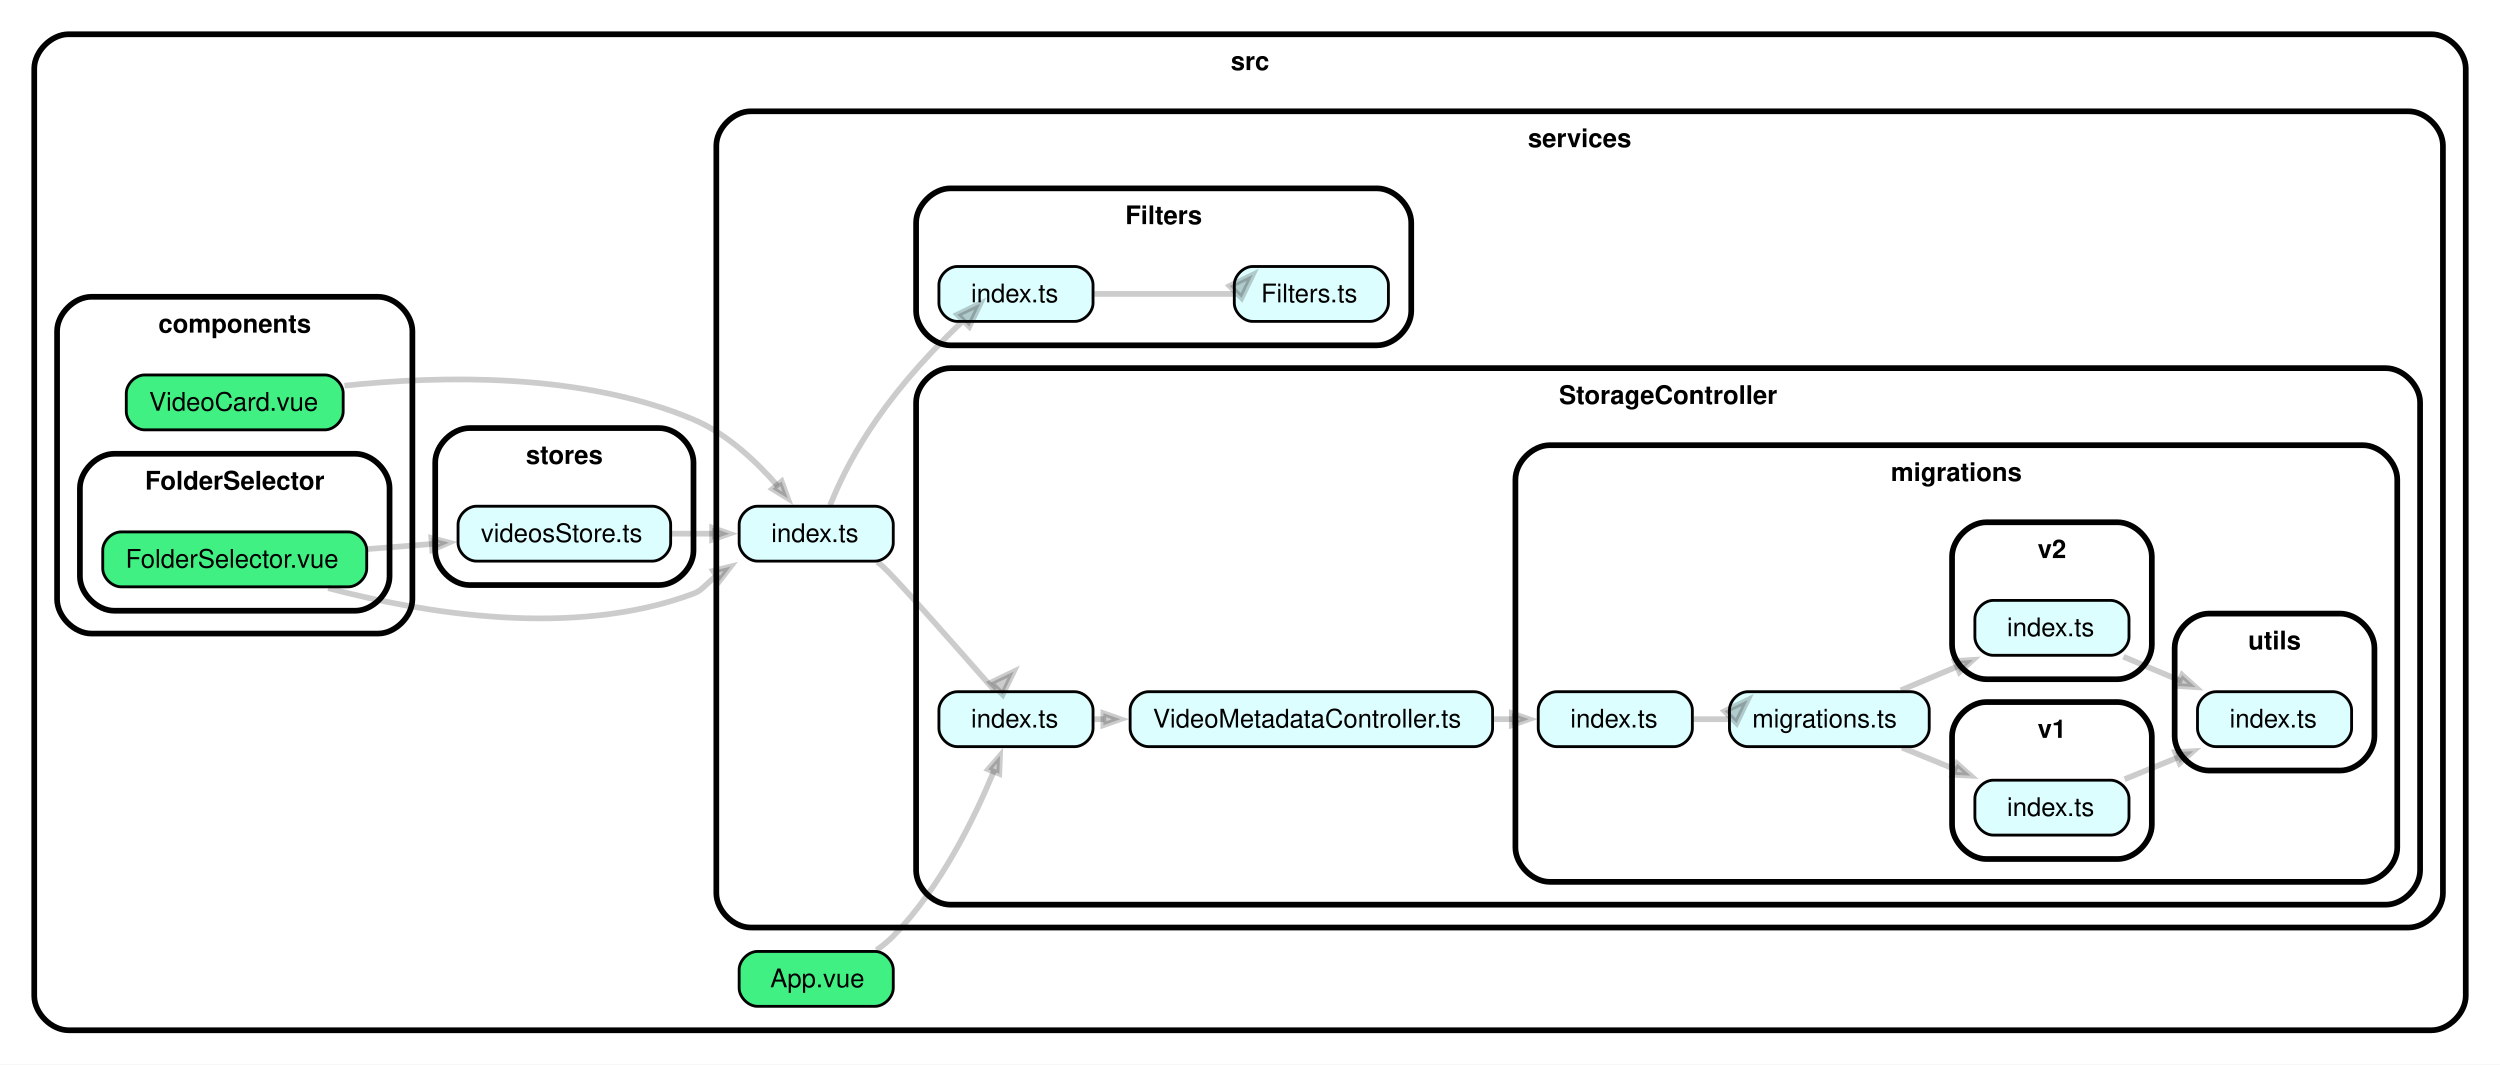
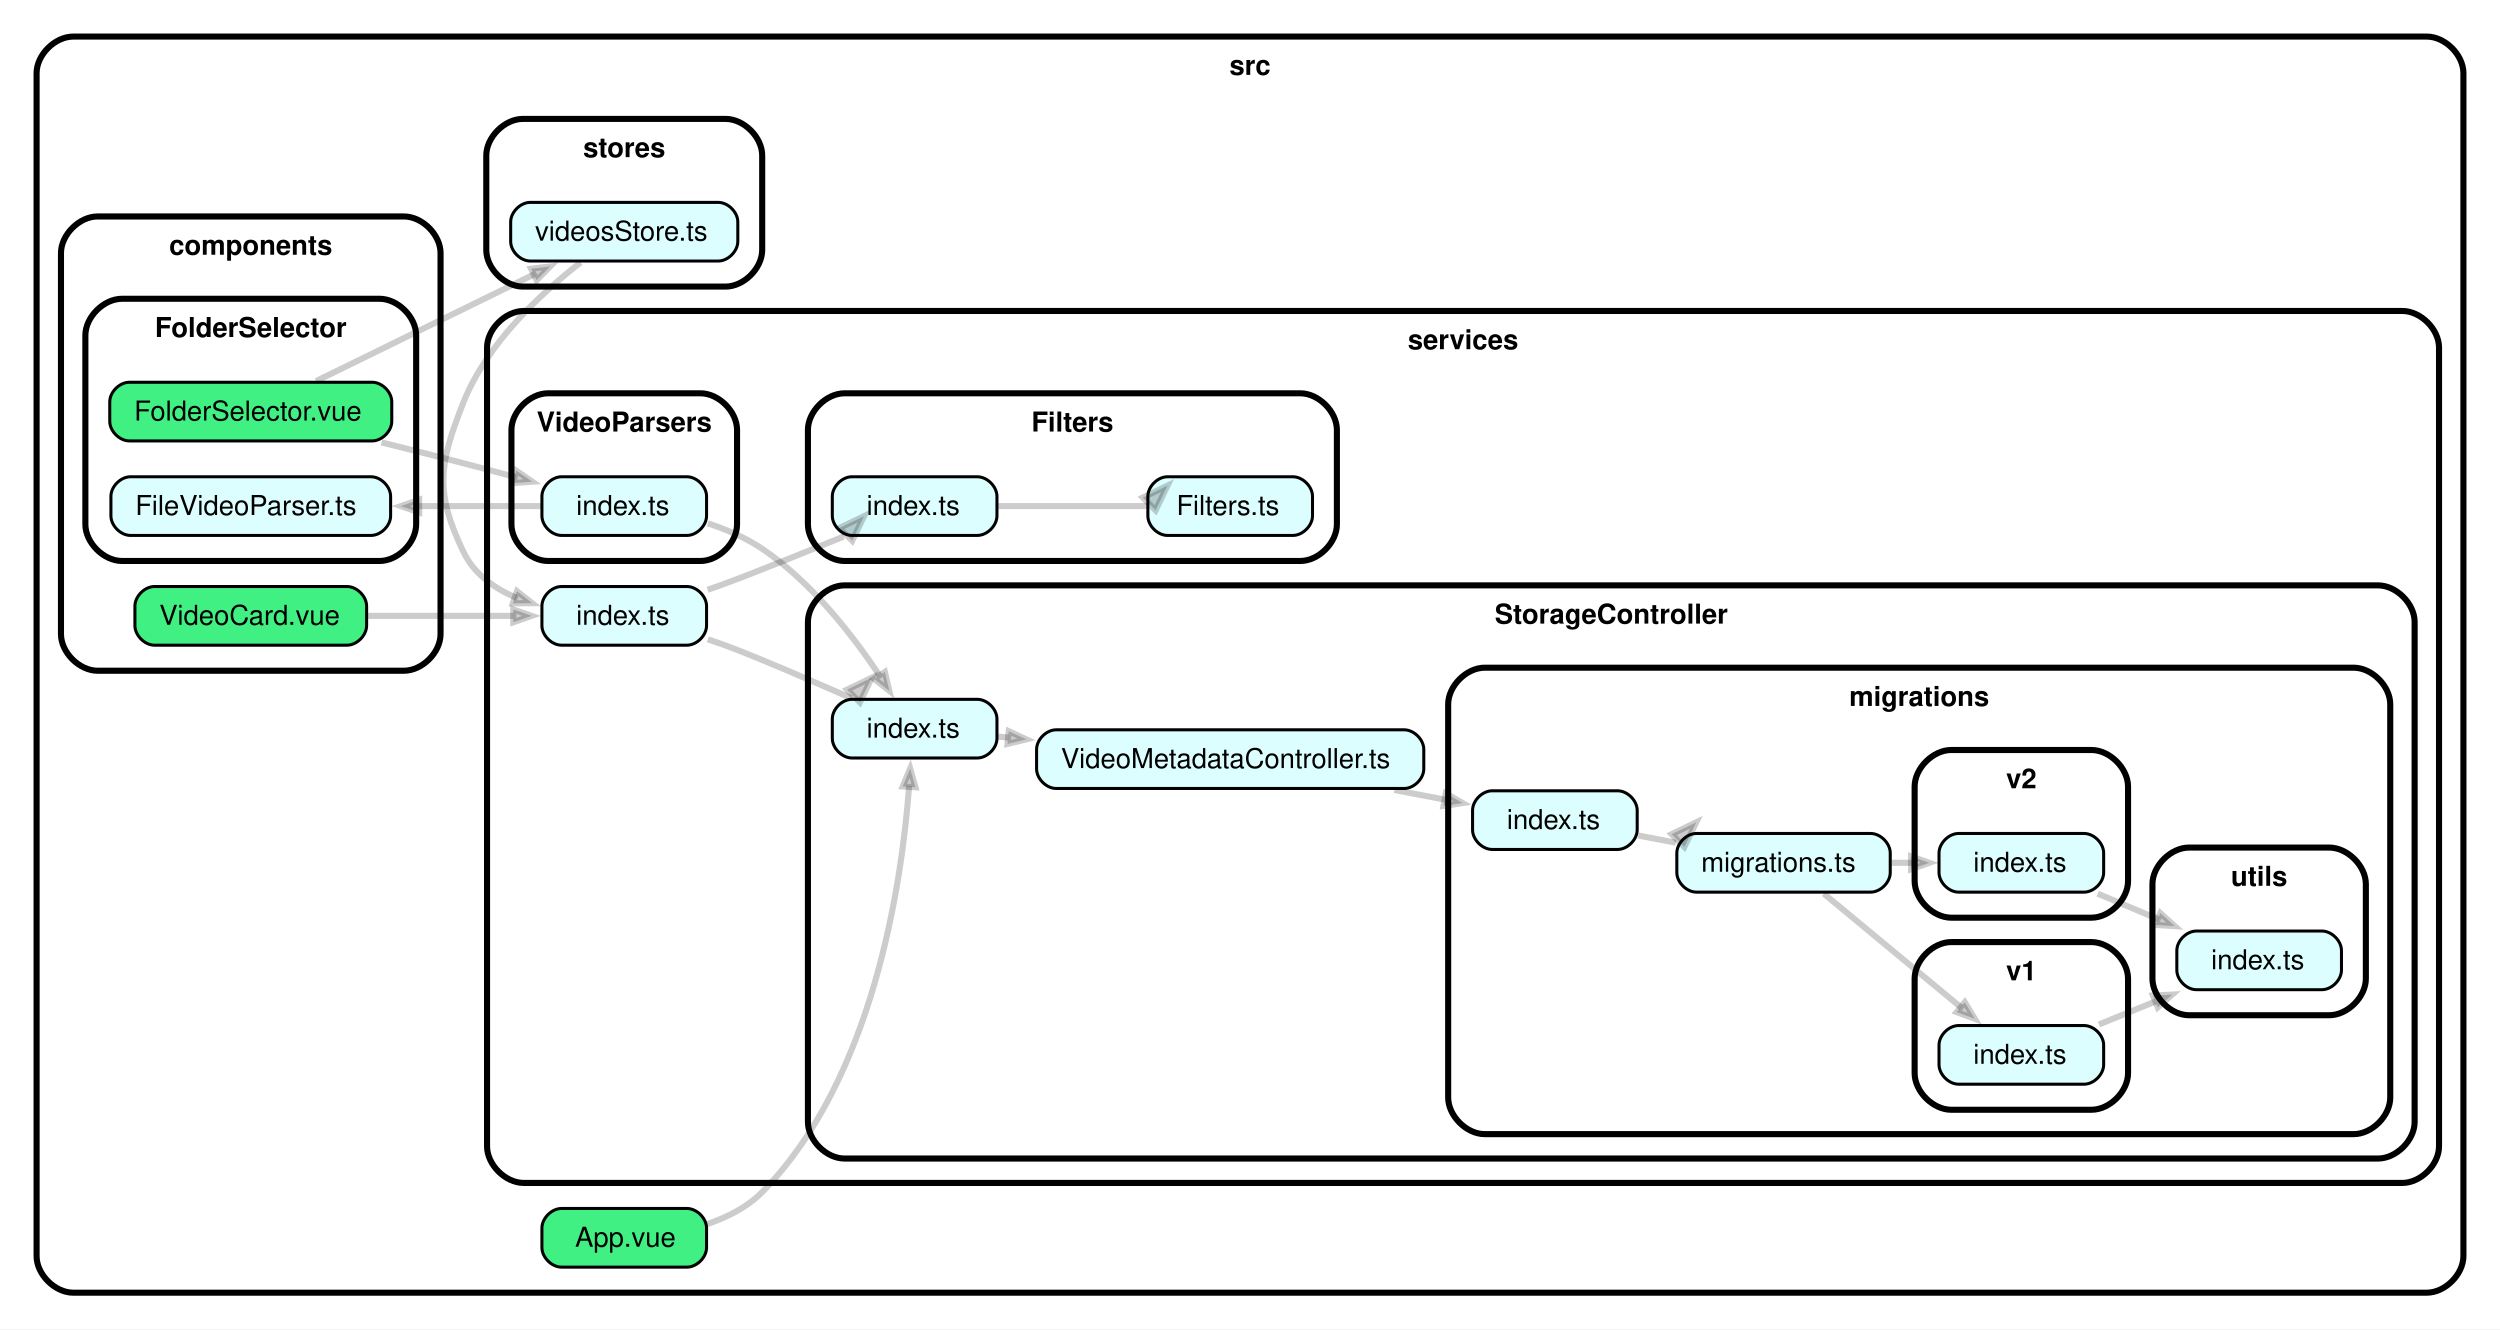
- <svg xmlns="http://www.w3.org/2000/svg" xmlns:xlink="http://www.w3.org/1999/xlink" width="876pt" height="373pt" viewBox="0.00 0.00 876.00 373.00">
-   <g id="graph0" class="graph" transform="scale(1 1) rotate(0) translate(4 369)">
-     <polygon fill="white" stroke="none" points="-4,4 -4,-369 872,-369 872,4 -4,4" />
+ <svg xmlns="http://www.w3.org/2000/svg" xmlns:xlink="http://www.w3.org/1999/xlink" width="820pt" height="436pt" viewBox="0.00 0.00 820.00 436.00">
+   <g id="graph0" class="graph" transform="scale(1 1) rotate(0) translate(4 432)">
+     <polygon fill="white" stroke="none" points="-4,4 -4,-432 816,-432 816,4 -4,4" />
    <g id="clust1" class="cluster">
-       <path fill="#ffffff" stroke="black" stroke-width="2" d="M20,-8C20,-8 848,-8 848,-8 854,-8 860,-14 860,-20 860,-20 860,-345 860,-345 860,-351 854,-357 848,-357 848,-357 20,-357 20,-357 14,-357 8,-351 8,-345 8,-345 8,-20 8,-20 8,-14 14,-8 20,-8" />
-       <text text-anchor="middle" x="434" y="-344.45" font-family="Helvetica,sans-Serif" font-weight="bold" font-size="9.00">src</text>
+       <path fill="#ffffff" stroke="black" stroke-width="2" d="M20,-8C20,-8 792,-8 792,-8 798,-8 804,-14 804,-20 804,-20 804,-408 804,-408 804,-414 798,-420 792,-420 792,-420 20,-420 20,-420 14,-420 8,-414 8,-408 8,-408 8,-20 8,-20 8,-14 14,-8 20,-8" />
+       <text text-anchor="middle" x="406" y="-407.45" font-family="Helvetica,sans-Serif" font-weight="bold" font-size="9.00">src</text>
    </g>
    <g id="clust2" class="cluster">
-       <path fill="#ffffff" stroke="black" stroke-width="2" d="M28,-147C28,-147 128.5,-147 128.5,-147 134.5,-147 140.5,-153 140.5,-159 140.5,-159 140.5,-253 140.5,-253 140.5,-259 134.5,-265 128.5,-265 128.5,-265 28,-265 28,-265 22,-265 16,-259 16,-253 16,-253 16,-159 16,-159 16,-153 22,-147 28,-147" />
-       <text text-anchor="middle" x="78.25" y="-252.45" font-family="Helvetica,sans-Serif" font-weight="bold" font-size="9.00">components</text>
+       <path fill="#ffffff" stroke="black" stroke-width="2" d="M28,-212C28,-212 128.5,-212 128.5,-212 134.5,-212 140.5,-218 140.5,-224 140.5,-224 140.5,-349 140.5,-349 140.5,-355 134.5,-361 128.5,-361 128.5,-361 28,-361 28,-361 22,-361 16,-355 16,-349 16,-349 16,-224 16,-224 16,-218 22,-212 28,-212" />
+       <text text-anchor="middle" x="78.25" y="-348.45" font-family="Helvetica,sans-Serif" font-weight="bold" font-size="9.00">components</text>
    </g>
    <g id="clust3" class="cluster">
-       <path fill="#ffffff" stroke="black" stroke-width="2" d="M36,-155C36,-155 120.5,-155 120.5,-155 126.5,-155 132.5,-161 132.5,-167 132.5,-167 132.5,-198 132.5,-198 132.5,-204 126.5,-210 120.5,-210 120.5,-210 36,-210 36,-210 30,-210 24,-204 24,-198 24,-198 24,-167 24,-167 24,-161 30,-155 36,-155" />
-       <text text-anchor="middle" x="78.25" y="-197.45" font-family="Helvetica,sans-Serif" font-weight="bold" font-size="9.00">FolderSelector</text>
+       <path fill="#ffffff" stroke="black" stroke-width="2" d="M36,-248C36,-248 120.5,-248 120.5,-248 126.5,-248 132.5,-254 132.5,-260 132.5,-260 132.5,-322 132.5,-322 132.5,-328 126.5,-334 120.5,-334 120.5,-334 36,-334 36,-334 30,-334 24,-328 24,-322 24,-322 24,-260 24,-260 24,-254 30,-248 36,-248" />
+       <text text-anchor="middle" x="78.25" y="-321.45" font-family="Helvetica,sans-Serif" font-weight="bold" font-size="9.00">FolderSelector</text>
    </g>
    <g id="clust4" class="cluster">
-       <path fill="#ffffff" stroke="black" stroke-width="2" d="M259,-44C259,-44 840,-44 840,-44 846,-44 852,-50 852,-56 852,-56 852,-318 852,-318 852,-324 846,-330 840,-330 840,-330 259,-330 259,-330 253,-330 247,-324 247,-318 247,-318 247,-56 247,-56 247,-50 253,-44 259,-44" />
-       <text text-anchor="middle" x="549.5" y="-317.45" font-family="Helvetica,sans-Serif" font-weight="bold" font-size="9.00">services</text>
+       <path fill="#ffffff" stroke="black" stroke-width="2" d="M167.75,-44C167.75,-44 784,-44 784,-44 790,-44 796,-50 796,-56 796,-56 796,-318 796,-318 796,-324 790,-330 784,-330 784,-330 167.75,-330 167.75,-330 161.75,-330 155.75,-324 155.75,-318 155.75,-318 155.75,-56 155.75,-56 155.75,-50 161.75,-44 167.75,-44" />
+       <text text-anchor="middle" x="475.88" y="-317.45" font-family="Helvetica,sans-Serif" font-weight="bold" font-size="9.00">services</text>
    </g>
    <g id="clust6" class="cluster">
-       <path fill="#ffffff" stroke="black" stroke-width="2" d="M329,-52C329,-52 832,-52 832,-52 838,-52 844,-58 844,-64 844,-64 844,-228 844,-228 844,-234 838,-240 832,-240 832,-240 329,-240 329,-240 323,-240 317,-234 317,-228 317,-228 317,-64 317,-64 317,-58 323,-52 329,-52" />
-       <text text-anchor="middle" x="580.5" y="-227.45" font-family="Helvetica,sans-Serif" font-weight="bold" font-size="9.00">StorageController</text>
+       <path fill="#ffffff" stroke="black" stroke-width="2" d="M273,-52C273,-52 776,-52 776,-52 782,-52 788,-58 788,-64 788,-64 788,-228 788,-228 788,-234 782,-240 776,-240 776,-240 273,-240 273,-240 267,-240 261,-234 261,-228 261,-228 261,-64 261,-64 261,-58 267,-52 273,-52" />
+       <text text-anchor="middle" x="524.5" y="-227.45" font-family="Helvetica,sans-Serif" font-weight="bold" font-size="9.00">StorageController</text>
    </g>
    <g id="clust7" class="cluster">
-       <path fill="#ffffff" stroke="black" stroke-width="2" d="M539,-60C539,-60 824,-60 824,-60 830,-60 836,-66 836,-72 836,-72 836,-201 836,-201 836,-207 830,-213 824,-213 824,-213 539,-213 539,-213 533,-213 527,-207 527,-201 527,-201 527,-72 527,-72 527,-66 533,-60 539,-60" />
-       <text text-anchor="middle" x="681.5" y="-200.45" font-family="Helvetica,sans-Serif" font-weight="bold" font-size="9.00">migrations</text>
+       <path fill="#ffffff" stroke="black" stroke-width="2" d="M483,-60C483,-60 768,-60 768,-60 774,-60 780,-66 780,-72 780,-72 780,-201 780,-201 780,-207 774,-213 768,-213 768,-213 483,-213 483,-213 477,-213 471,-207 471,-201 471,-201 471,-72 471,-72 471,-66 477,-60 483,-60" />
+       <text text-anchor="middle" x="625.5" y="-200.45" font-family="Helvetica,sans-Serif" font-weight="bold" font-size="9.00">migrations</text>
+     </g>
+     <g id="clust8" class="cluster">
+       <path fill="#ffffff" stroke="black" stroke-width="2" d="M714,-99C714,-99 760,-99 760,-99 766,-99 772,-105 772,-111 772,-111 772,-142 772,-142 772,-148 766,-154 760,-154 760,-154 714,-154 714,-154 708,-154 702,-148 702,-142 702,-142 702,-111 702,-111 702,-105 708,-99 714,-99" />
+       <text text-anchor="middle" x="737" y="-141.45" font-family="Helvetica,sans-Serif" font-weight="bold" font-size="9.00">utils</text>
    </g>
    <g id="clust9" class="cluster">
-       <path fill="#ffffff" stroke="black" stroke-width="2" d="M692,-68C692,-68 738,-68 738,-68 744,-68 750,-74 750,-80 750,-80 750,-111 750,-111 750,-117 744,-123 738,-123 738,-123 692,-123 692,-123 686,-123 680,-117 680,-111 680,-111 680,-80 680,-80 680,-74 686,-68 692,-68" />
-       <text text-anchor="middle" x="715" y="-110.45" font-family="Helvetica,sans-Serif" font-weight="bold" font-size="9.00">v1</text>
+       <path fill="#ffffff" stroke="black" stroke-width="2" d="M636,-68C636,-68 682,-68 682,-68 688,-68 694,-74 694,-80 694,-80 694,-111 694,-111 694,-117 688,-123 682,-123 682,-123 636,-123 636,-123 630,-123 624,-117 624,-111 624,-111 624,-80 624,-80 624,-74 630,-68 636,-68" />
+       <text text-anchor="middle" x="659" y="-110.45" font-family="Helvetica,sans-Serif" font-weight="bold" font-size="9.00">v1</text>
    </g>
    <g id="clust10" class="cluster">
-       <path fill="#ffffff" stroke="black" stroke-width="2" d="M692,-131C692,-131 738,-131 738,-131 744,-131 750,-137 750,-143 750,-143 750,-174 750,-174 750,-180 744,-186 738,-186 738,-186 692,-186 692,-186 686,-186 680,-180 680,-174 680,-174 680,-143 680,-143 680,-137 686,-131 692,-131" />
-       <text text-anchor="middle" x="715" y="-173.45" font-family="Helvetica,sans-Serif" font-weight="bold" font-size="9.00">v2</text>
-     </g>
-     <g id="clust8" class="cluster">
-       <path fill="#ffffff" stroke="black" stroke-width="2" d="M770,-99C770,-99 816,-99 816,-99 822,-99 828,-105 828,-111 828,-111 828,-142 828,-142 828,-148 822,-154 816,-154 816,-154 770,-154 770,-154 764,-154 758,-148 758,-142 758,-142 758,-111 758,-111 758,-105 764,-99 770,-99" />
-       <text text-anchor="middle" x="793" y="-141.45" font-family="Helvetica,sans-Serif" font-weight="bold" font-size="9.00">utils</text>
+       <path fill="#ffffff" stroke="black" stroke-width="2" d="M636,-131C636,-131 682,-131 682,-131 688,-131 694,-137 694,-143 694,-143 694,-174 694,-174 694,-180 688,-186 682,-186 682,-186 636,-186 636,-186 630,-186 624,-180 624,-174 624,-174 624,-143 624,-143 624,-137 630,-131 636,-131" />
+       <text text-anchor="middle" x="659" y="-173.45" font-family="Helvetica,sans-Serif" font-weight="bold" font-size="9.00">v2</text>
+     </g>
+     <g id="clust11" class="cluster">
+       <path fill="#ffffff" stroke="black" stroke-width="2" d="M175.75,-248C175.75,-248 225.75,-248 225.75,-248 231.75,-248 237.75,-254 237.75,-260 237.75,-260 237.75,-291 237.75,-291 237.75,-297 231.75,-303 225.75,-303 225.75,-303 175.75,-303 175.75,-303 169.75,-303 163.75,-297 163.75,-291 163.75,-291 163.75,-260 163.75,-260 163.75,-254 169.75,-248 175.75,-248" />
+       <text text-anchor="middle" x="200.75" y="-290.45" font-family="Helvetica,sans-Serif" font-weight="bold" font-size="9.00">VideoParsers</text>
    </g>
    <g id="clust5" class="cluster">
-       <path fill="#ffffff" stroke="black" stroke-width="2" d="M329,-248C329,-248 478.5,-248 478.5,-248 484.5,-248 490.5,-254 490.5,-260 490.5,-260 490.5,-291 490.5,-291 490.5,-297 484.5,-303 478.5,-303 478.5,-303 329,-303 329,-303 323,-303 317,-297 317,-291 317,-291 317,-260 317,-260 317,-254 323,-248 329,-248" />
-       <text text-anchor="middle" x="403.75" y="-290.45" font-family="Helvetica,sans-Serif" font-weight="bold" font-size="9.00">Filters</text>
-     </g>
-     <g id="clust11" class="cluster">
-       <path fill="#ffffff" stroke="black" stroke-width="2" d="M160.5,-164C160.5,-164 227,-164 227,-164 233,-164 239,-170 239,-176 239,-176 239,-207 239,-207 239,-213 233,-219 227,-219 227,-219 160.5,-219 160.5,-219 154.5,-219 148.5,-213 148.5,-207 148.5,-207 148.5,-176 148.5,-176 148.5,-170 154.5,-164 160.5,-164" />
-       <text text-anchor="middle" x="193.75" y="-206.45" font-family="Helvetica,sans-Serif" font-weight="bold" font-size="9.00">stores</text>
+       <path fill="#ffffff" stroke="black" stroke-width="2" d="M273,-248C273,-248 422.5,-248 422.5,-248 428.5,-248 434.5,-254 434.5,-260 434.5,-260 434.5,-291 434.5,-291 434.5,-297 428.5,-303 422.5,-303 422.5,-303 273,-303 273,-303 267,-303 261,-297 261,-291 261,-291 261,-260 261,-260 261,-254 267,-248 273,-248" />
+       <text text-anchor="middle" x="347.75" y="-290.45" font-family="Helvetica,sans-Serif" font-weight="bold" font-size="9.00">Filters</text>
+     </g>
+     <g id="clust12" class="cluster">
+       <path fill="#ffffff" stroke="black" stroke-width="2" d="M167.5,-338C167.5,-338 234,-338 234,-338 240,-338 246,-344 246,-350 246,-350 246,-381 246,-381 246,-387 240,-393 234,-393 234,-393 167.5,-393 167.5,-393 161.5,-393 155.5,-387 155.5,-381 155.5,-381 155.5,-350 155.5,-350 155.5,-344 161.5,-338 167.5,-338" />
+       <text text-anchor="middle" x="200.75" y="-380.45" font-family="Helvetica,sans-Serif" font-weight="bold" font-size="9.00">stores</text>
    </g>
    <g id="node1" class="node">
      <g id="a_node1">
        <a xlink:href="src/App.vue" xlink:title="App.vue">
-           <path fill="#41f083" stroke="black" d="M302.58,-35.62C302.58,-35.62 261.42,-35.62 261.42,-35.62 258.21,-35.62 255,-32.42 255,-29.21 255,-29.21 255,-22.79 255,-22.79 255,-19.58 258.21,-16.38 261.42,-16.38 261.42,-16.38 302.58,-16.38 302.58,-16.38 305.79,-16.38 309,-19.58 309,-22.79 309,-22.79 309,-29.21 309,-29.21 309,-32.42 305.79,-35.62 302.58,-35.62" />
-           <text text-anchor="start" x="265.88" y="-23.07" font-family="Helvetica,sans-Serif" font-size="9.00">App.vue</text>
+           <path fill="#41f083" stroke="black" d="M221.33,-35.62C221.33,-35.62 180.17,-35.62 180.17,-35.62 176.96,-35.62 173.75,-32.42 173.75,-29.21 173.75,-29.21 173.75,-22.79 173.75,-22.79 173.75,-19.58 176.96,-16.38 180.17,-16.38 180.17,-16.38 221.33,-16.38 221.33,-16.38 224.54,-16.38 227.75,-19.58 227.75,-22.79 227.75,-22.79 227.75,-29.21 227.75,-29.21 227.75,-32.42 224.54,-35.62 221.33,-35.62" />
+           <text text-anchor="start" x="184.62" y="-23.07" font-family="Helvetica,sans-Serif" font-size="9.00">App.vue</text>
        </a>
      </g>
    </g>
    <g id="node2" class="node">
      <g id="a_node2">
        <a xlink:href="src/services/StorageController/index.ts" xlink:title="index.ts">
-           <path fill="#ddfeff" stroke="black" d="M372.58,-126.62C372.58,-126.62 331.42,-126.62 331.42,-126.62 328.21,-126.62 325,-123.42 325,-120.21 325,-120.21 325,-113.79 325,-113.79 325,-110.58 328.21,-107.38 331.42,-107.38 331.42,-107.38 372.58,-107.38 372.58,-107.38 375.79,-107.38 379,-110.58 379,-113.79 379,-113.79 379,-120.21 379,-120.21 379,-123.42 375.79,-126.62 372.58,-126.62" />
-           <text text-anchor="start" x="336.25" y="-114.08" font-family="Helvetica,sans-Serif" font-size="9.00">index.ts</text>
+           <path fill="#ddfeff" stroke="black" d="M316.58,-202.62C316.58,-202.62 275.42,-202.62 275.42,-202.62 272.21,-202.62 269,-199.42 269,-196.21 269,-196.21 269,-189.79 269,-189.79 269,-186.58 272.21,-183.38 275.42,-183.38 275.42,-183.38 316.58,-183.38 316.58,-183.38 319.79,-183.38 323,-186.58 323,-189.79 323,-189.79 323,-196.21 323,-196.21 323,-199.42 319.79,-202.62 316.58,-202.62" />
+           <text text-anchor="start" x="280.25" y="-190.07" font-family="Helvetica,sans-Serif" font-size="9.00">index.ts</text>
        </a>
      </g>
    </g>
    <g id="edge1" class="edge">
-       <path fill="none" stroke="#000000" stroke-width="2" stroke-opacity="0.2" d="M303.13,-36.08C305.24,-37.57 307.25,-39.22 309,-41 325.4,-57.7 337.35,-82.1 344.22,-98.71" />
-       <polygon fill="#000000" fill-opacity="0.2" stroke="#000000" stroke-width="2" stroke-opacity="0.2" points="342.24,-99.42 346.4,-104.23 346.15,-97.88 342.24,-99.42" />
+       <path fill="none" stroke="#000000" stroke-width="2" stroke-opacity="0.2" d="M227.9,-30.48C234.5,-32.71 241.1,-36.03 246,-41 282.5,-78.05 291.82,-142.42 294.19,-174.18" />
+       <polygon fill="#000000" fill-opacity="0.2" stroke="#000000" stroke-width="2" stroke-opacity="0.2" points="292.08,-174.04 294.54,-179.9 296.27,-173.78 292.08,-174.04" />
+     </g>
+     <g id="node11" class="node">
+       <g id="a_node11">
+         <a xlink:href="src/services/StorageController/VideoMetadataController.ts" xlink:title="VideoMetadataController.ts">
+           <path fill="#ddfeff" stroke="black" d="M456.58,-192.62C456.58,-192.62 342.42,-192.62 342.42,-192.62 339.21,-192.62 336,-189.42 336,-186.21 336,-186.21 336,-179.79 336,-179.79 336,-176.58 339.21,-173.38 342.42,-173.38 342.42,-173.38 456.58,-173.38 456.58,-173.38 459.79,-173.38 463,-176.58 463,-179.79 463,-179.79 463,-186.21 463,-186.21 463,-189.42 459.79,-192.62 456.58,-192.62" />
+           <text text-anchor="start" x="344" y="-180.07" font-family="Helvetica,sans-Serif" font-size="9.00">VideoMetadataController.ts</text>
+         </a>
+       </g>
+     </g>
+     <g id="edge7" class="edge">
+       <path fill="none" stroke="#000000" stroke-width="2" stroke-opacity="0.2" d="M323.4,-190.4C324.49,-190.29 325.6,-190.18 326.73,-190.07" />
+       <polygon fill="#000000" fill-opacity="0.2" stroke="#000000" stroke-width="2" stroke-opacity="0.2" points="326.87,-192.17 332.64,-189.49 326.46,-187.99 326.87,-192.17" />
+     </g>
+     <g id="node3" class="node">
+       <g id="a_node3">
+         <a xlink:href="src/components/FolderSelector/FileVideoParser.ts" xlink:title="FileVideoParser.ts">
+           <path fill="#ddfeff" stroke="black" d="M117.71,-275.62C117.71,-275.62 38.79,-275.62 38.79,-275.62 35.58,-275.62 32.38,-272.42 32.38,-269.21 32.38,-269.21 32.38,-262.79 32.38,-262.79 32.38,-259.58 35.58,-256.38 38.79,-256.38 38.79,-256.38 117.71,-256.38 117.71,-256.38 120.92,-256.38 124.12,-259.58 124.12,-262.79 124.12,-262.79 124.12,-269.21 124.12,-269.21 124.12,-272.42 120.92,-275.62 117.71,-275.62" />
+           <text text-anchor="start" x="40.38" y="-263.07" font-family="Helvetica,sans-Serif" font-size="9.00">FileVideoParser.ts</text>
+         </a>
+       </g>
+     </g>
+     <g id="node4" class="node">
+       <g id="a_node4">
+         <a xlink:href="src/components/FolderSelector/FolderSelector.vue" xlink:title="FolderSelector.vue">
+           <path fill="#41f083" stroke="black" d="M118.08,-306.62C118.08,-306.62 38.42,-306.62 38.42,-306.62 35.21,-306.62 32,-303.42 32,-300.21 32,-300.21 32,-293.79 32,-293.79 32,-290.58 35.21,-287.38 38.42,-287.38 38.42,-287.38 118.08,-287.38 118.08,-287.38 121.29,-287.38 124.5,-290.58 124.5,-293.79 124.5,-293.79 124.5,-300.21 124.5,-300.21 124.5,-303.42 121.29,-306.62 118.08,-306.62" />
+           <text text-anchor="start" x="40" y="-294.07" font-family="Helvetica,sans-Serif" font-size="9.00">FolderSelector.vue</text>
+         </a>
+       </g>
+     </g>
+     <g id="node5" class="node">
+       <g id="a_node5">
+         <a xlink:href="src/services/VideoParsers/index.ts" xlink:title="index.ts">
+           <path fill="#ddfeff" stroke="black" d="M221.33,-275.62C221.33,-275.62 180.17,-275.62 180.17,-275.62 176.96,-275.62 173.75,-272.42 173.75,-269.21 173.75,-269.21 173.75,-262.79 173.75,-262.79 173.75,-259.58 176.96,-256.38 180.17,-256.38 180.17,-256.38 221.33,-256.38 221.33,-256.38 224.54,-256.38 227.75,-259.58 227.75,-262.79 227.75,-262.79 227.75,-269.21 227.75,-269.21 227.75,-272.42 224.54,-275.62 221.33,-275.62" />
+           <text text-anchor="start" x="185" y="-263.07" font-family="Helvetica,sans-Serif" font-size="9.00">index.ts</text>
+         </a>
+       </g>
+     </g>
+     <g id="edge2" class="edge">
+       <path fill="none" stroke="#000000" stroke-width="2" stroke-opacity="0.2" d="M121.13,-286.88C127.62,-285.28 134.24,-283.61 140.5,-282 148.46,-279.95 157,-277.69 165.04,-275.52" />
+       <polygon fill="#000000" fill-opacity="0.2" stroke="#000000" stroke-width="2" stroke-opacity="0.2" points="165.37,-277.61 170.61,-274.01 164.27,-273.55 165.37,-277.61" />
+     </g>
+     <g id="node6" class="node">
+       <g id="a_node6">
+         <a xlink:href="src/stores/videosStore.ts" xlink:title="videosStore.ts">
+           <path fill="#ddfeff" stroke="black" d="M231.58,-365.62C231.58,-365.62 169.92,-365.62 169.92,-365.62 166.71,-365.62 163.5,-362.42 163.5,-359.21 163.5,-359.21 163.5,-352.79 163.5,-352.79 163.5,-349.58 166.71,-346.38 169.92,-346.38 169.92,-346.38 231.58,-346.38 231.58,-346.38 234.79,-346.38 238,-349.58 238,-352.79 238,-352.79 238,-359.21 238,-359.21 238,-362.42 234.79,-365.62 231.58,-365.62" />
+           <text text-anchor="start" x="171.5" y="-353.07" font-family="Helvetica,sans-Serif" font-size="9.00">videosStore.ts</text>
+         </a>
+       </g>
+     </g>
+     <g id="edge3" class="edge">
+       <path fill="none" stroke="#000000" stroke-width="2" stroke-opacity="0.2" d="M99.69,-307.01C119.34,-316.63 149.21,-331.26 171.2,-342.02" />
+       <polygon fill="#000000" fill-opacity="0.2" stroke="#000000" stroke-width="2" stroke-opacity="0.2" points="170.18,-343.86 176.49,-344.61 172.02,-340.09 170.18,-343.86" />
+     </g>
+     <g id="edge13" class="edge">
+       <path fill="none" stroke="#000000" stroke-width="2" stroke-opacity="0.2" d="M228.15,-260.35C234.32,-258.31 240.65,-255.6 246,-252 262.1,-241.17 275.75,-223.55 284.52,-210.38" />
+       <polygon fill="#000000" fill-opacity="0.2" stroke="#000000" stroke-width="2" stroke-opacity="0.2" points="286.24,-211.59 287.7,-205.4 282.7,-209.33 286.24,-211.59" />
+     </g>
+     <g id="edge14" class="edge">
+       <path fill="none" stroke="#000000" stroke-width="2" stroke-opacity="0.2" d="M173.55,-266C161.67,-266 147.16,-266 133.12,-266" />
+       <polygon fill="#000000" fill-opacity="0.2" stroke="#000000" stroke-width="2" stroke-opacity="0.2" points="133.49,-263.9 127.49,-266 133.49,-268.1 133.49,-263.9" />
+     </g>
+     <g id="node8" class="node">
+       <g id="a_node8">
+         <a xlink:href="src/services/index.ts" xlink:title="index.ts">
+           <path fill="#ddfeff" stroke="black" d="M221.33,-239.62C221.33,-239.62 180.17,-239.62 180.17,-239.62 176.96,-239.62 173.75,-236.42 173.75,-233.21 173.75,-233.21 173.75,-226.79 173.75,-226.79 173.75,-223.58 176.96,-220.38 180.17,-220.38 180.17,-220.38 221.33,-220.38 221.33,-220.38 224.54,-220.38 227.75,-223.58 227.75,-226.79 227.75,-226.79 227.75,-233.21 227.75,-233.21 227.75,-236.42 224.54,-239.62 221.33,-239.62" />
+           <text text-anchor="start" x="185" y="-227.07" font-family="Helvetica,sans-Serif" font-size="9.00">index.ts</text>
+         </a>
+       </g>
+     </g>
+     <g id="edge17" class="edge">
+       <path fill="none" stroke="#000000" stroke-width="2" stroke-opacity="0.2" d="M186.41,-345.91C173.59,-335.93 155.69,-319.37 148,-300 139.97,-279.76 138.57,-270.63 148,-251 151.45,-243.82 157.97,-239.08 165.29,-235.96" />
+       <polygon fill="#000000" fill-opacity="0.2" stroke="#000000" stroke-width="2" stroke-opacity="0.2" points="165.58,-238.08 170.57,-234.15 164.21,-234.11 165.58,-238.08" />
+     </g>
+     <g id="node7" class="node">
+       <g id="a_node7">
+         <a xlink:href="src/components/VideoCard.vue" xlink:title="VideoCard.vue">
+           <path fill="#41f083" stroke="black" d="M109.83,-239.62C109.83,-239.62 46.67,-239.62 46.67,-239.62 43.46,-239.62 40.25,-236.42 40.25,-233.21 40.25,-233.21 40.25,-226.79 40.25,-226.79 40.25,-223.58 43.46,-220.38 46.67,-220.38 46.67,-220.38 109.83,-220.38 109.83,-220.38 113.04,-220.38 116.25,-223.58 116.25,-226.79 116.25,-226.79 116.25,-233.21 116.25,-233.21 116.25,-236.42 113.04,-239.62 109.83,-239.62" />
+           <text text-anchor="start" x="48.25" y="-227.07" font-family="Helvetica,sans-Serif" font-size="9.00">VideoCard.vue</text>
+         </a>
+       </g>
+     </g>
+     <g id="edge4" class="edge">
+       <path fill="none" stroke="#000000" stroke-width="2" stroke-opacity="0.2" d="M116.72,-230C131.94,-230 149.43,-230 164.42,-230" />
+       <polygon fill="#000000" fill-opacity="0.2" stroke="#000000" stroke-width="2" stroke-opacity="0.2" points="164.36,-232.1 170.36,-230 164.36,-227.9 164.36,-232.1" />
+     </g>
+     <g id="edge16" class="edge">
+       <path fill="none" stroke="#000000" stroke-width="2" stroke-opacity="0.2" d="M228.16,-222.28C234.08,-220.37 240.3,-218.23 275.24,-203.01" />
+       <polygon fill="#000000" fill-opacity="0.2" stroke="#000000" stroke-width="2" stroke-opacity="0.2" points="278.04,-201.61 281.94,-209.71 273.84,-205.81 278.04,-201.61" />
+     </g>
+     <g id="node10" class="node">
+       <g id="a_node10">
+         <a xlink:href="src/services/Filters/index.ts" xlink:title="index.ts">
+           <path fill="#ddfeff" stroke="black" d="M316.58,-275.62C316.58,-275.62 275.42,-275.62 275.42,-275.62 272.21,-275.62 269,-272.42 269,-269.21 269,-269.21 269,-262.79 269,-262.79 269,-259.58 272.21,-256.38 275.42,-256.38 275.42,-256.38 316.58,-256.38 316.58,-256.38 319.79,-256.38 323,-259.58 323,-262.79 323,-262.79 323,-269.21 323,-269.21 323,-272.42 319.79,-275.62 316.58,-275.62" />
+           <text text-anchor="start" x="280.25" y="-263.07" font-family="Helvetica,sans-Serif" font-size="9.00">index.ts</text>
+         </a>
+       </g>
+     </g>
+     <g id="edge15" class="edge">
+       <path fill="none" stroke="#000000" stroke-width="2" stroke-opacity="0.2" d="M228.08,-238.55C234,-240.58 240.24,-242.79 272.71,-256.01" />
+       <polygon fill="#000000" fill-opacity="0.2" stroke="#000000" stroke-width="2" stroke-opacity="0.2" points="275.52,-254.62 279.42,-262.72 271.32,-258.82 275.52,-254.62" />
    </g>
    <g id="node9" class="node">
      <g id="a_node9">
-         <a xlink:href="src/services/StorageController/VideoMetadataController.ts" xlink:title="VideoMetadataController.ts">
-           <path fill="#ddfeff" stroke="black" d="M512.58,-126.62C512.58,-126.62 398.42,-126.62 398.42,-126.62 395.21,-126.62 392,-123.42 392,-120.21 392,-120.21 392,-113.79 392,-113.79 392,-110.58 395.21,-107.38 398.42,-107.38 398.42,-107.38 512.58,-107.38 512.58,-107.38 515.79,-107.38 519,-110.58 519,-113.79 519,-113.79 519,-120.21 519,-120.21 519,-123.42 515.79,-126.62 512.58,-126.62" />
-           <text text-anchor="start" x="400" y="-114.08" font-family="Helvetica,sans-Serif" font-size="9.00">VideoMetadataController.ts</text>
-         </a>
-       </g>
-     </g>
-     <g id="edge7" class="edge">
-       <path fill="none" stroke="#000000" stroke-width="2" stroke-opacity="0.2" d="M379.4,-117C380.49,-117 381.6,-117 382.73,-117" />
-       <polygon fill="#000000" fill-opacity="0.2" stroke="#000000" stroke-width="2" stroke-opacity="0.2" points="382.62,-119.1 388.62,-117 382.62,-114.9 382.62,-119.1" />
-     </g>
-     <g id="node3" class="node">
-       <g id="a_node3">
-         <a xlink:href="src/components/FolderSelector/FolderSelector.vue" xlink:title="FolderSelector.vue">
-           <path fill="#41f083" stroke="black" d="M118.08,-182.62C118.08,-182.62 38.42,-182.62 38.42,-182.62 35.21,-182.62 32,-179.42 32,-176.21 32,-176.21 32,-169.79 32,-169.79 32,-166.58 35.21,-163.38 38.42,-163.38 38.42,-163.38 118.08,-163.38 118.08,-163.38 121.29,-163.38 124.5,-166.58 124.5,-169.79 124.5,-169.79 124.5,-176.21 124.5,-176.21 124.5,-179.42 121.29,-182.62 118.08,-182.62" />
-           <text text-anchor="start" x="40" y="-170.07" font-family="Helvetica,sans-Serif" font-size="9.00">FolderSelector.vue</text>
-         </a>
-       </g>
-     </g>
-     <g id="node4" class="node">
-       <g id="a_node4">
-         <a xlink:href="src/services/index.ts" xlink:title="index.ts">
-           <path fill="#ddfeff" stroke="black" d="M302.58,-191.62C302.58,-191.62 261.42,-191.62 261.42,-191.62 258.21,-191.62 255,-188.42 255,-185.21 255,-185.21 255,-178.79 255,-178.79 255,-175.58 258.21,-172.38 261.42,-172.38 261.42,-172.38 302.58,-172.38 302.58,-172.38 305.79,-172.38 309,-175.58 309,-178.79 309,-178.79 309,-185.21 309,-185.21 309,-188.42 305.79,-191.62 302.58,-191.62" />
-           <text text-anchor="start" x="266.25" y="-179.07" font-family="Helvetica,sans-Serif" font-size="9.00">index.ts</text>
-         </a>
-       </g>
-     </g>
-     <g id="edge2" class="edge">
-       <path fill="none" stroke="#000000" stroke-width="2" stroke-opacity="0.2" d="M110.99,-162.92C144.05,-154.17 196.82,-145.15 239,-161 242.18,-162.19 242.85,-164 247.28,-167.39" />
-       <polygon fill="#000000" fill-opacity="0.2" stroke="#000000" stroke-width="2" stroke-opacity="0.2" points="245.87,-168.98 252.04,-170.49 248.16,-165.46 245.87,-168.98" />
-     </g>
-     <g id="node5" class="node">
-       <g id="a_node5">
-         <a xlink:href="src/stores/videosStore.ts" xlink:title="videosStore.ts">
-           <path fill="#ddfeff" stroke="black" d="M224.58,-191.62C224.58,-191.62 162.92,-191.62 162.92,-191.62 159.71,-191.62 156.5,-188.42 156.5,-185.21 156.5,-185.21 156.5,-178.79 156.5,-178.79 156.5,-175.58 159.71,-172.38 162.92,-172.38 162.92,-172.38 224.58,-172.38 224.58,-172.38 227.79,-172.38 231,-175.58 231,-178.79 231,-178.79 231,-185.21 231,-185.21 231,-188.42 227.79,-191.62 224.58,-191.62" />
-           <text text-anchor="start" x="164.5" y="-179.07" font-family="Helvetica,sans-Serif" font-size="9.00">videosStore.ts</text>
-         </a>
-       </g>
-     </g>
-     <g id="edge3" class="edge">
-       <path fill="none" stroke="#000000" stroke-width="2" stroke-opacity="0.2" d="M124.76,-176.61C132.3,-177.21 140.11,-177.83 147.63,-178.42" />
-       <polygon fill="#000000" fill-opacity="0.2" stroke="#000000" stroke-width="2" stroke-opacity="0.2" points="147.14,-180.49 153.29,-178.87 147.47,-176.3 147.14,-180.49" />
-     </g>
-     <g id="edge14" class="edge">
-       <path fill="none" stroke="#000000" stroke-width="2" stroke-opacity="0.2" d="M303.37,-172.05C305.35,-170.79 307.26,-169.43 344.53,-127" />
-       <polygon fill="#000000" fill-opacity="0.2" stroke="#000000" stroke-width="2" stroke-opacity="0.2" points="347.34,-125.6 351.24,-133.7 343.14,-129.8 347.34,-125.6" />
-     </g>
-     <g id="node8" class="node">
-       <g id="a_node8">
-         <a xlink:href="src/services/Filters/index.ts" xlink:title="index.ts">
-           <path fill="#ddfeff" stroke="black" d="M372.58,-275.62C372.58,-275.62 331.42,-275.62 331.42,-275.62 328.21,-275.62 325,-272.42 325,-269.21 325,-269.21 325,-262.79 325,-262.79 325,-259.58 328.21,-256.38 331.42,-256.38 331.42,-256.38 372.58,-256.38 372.58,-256.38 375.79,-256.38 379,-259.58 379,-262.79 379,-262.79 379,-269.21 379,-269.21 379,-272.42 375.79,-275.62 372.58,-275.62" />
-           <text text-anchor="start" x="336.25" y="-263.07" font-family="Helvetica,sans-Serif" font-size="9.00">index.ts</text>
-         </a>
-       </g>
-     </g>
-     <g id="edge13" class="edge">
-       <path fill="none" stroke="#000000" stroke-width="2" stroke-opacity="0.2" d="M286.84,-191.98C292.16,-204.86 302.74,-227.45 332.83,-255.96" />
-       <polygon fill="#000000" fill-opacity="0.2" stroke="#000000" stroke-width="2" stroke-opacity="0.2" points="335.63,-254.56 339.53,-262.66 331.43,-258.76 335.63,-254.56" />
-     </g>
-     <g id="edge15" class="edge">
-       <path fill="none" stroke="#000000" stroke-width="2" stroke-opacity="0.2" d="M231.33,-182C236.08,-182 240.95,-182 245.68,-182" />
-       <polygon fill="#000000" fill-opacity="0.2" stroke="#000000" stroke-width="2" stroke-opacity="0.2" points="245.54,-184.1 251.54,-182 245.54,-179.9 245.54,-184.1" />
-     </g>
-     <g id="node6" class="node">
-       <g id="a_node6">
-         <a xlink:href="src/components/VideoCard.vue" xlink:title="VideoCard.vue">
-           <path fill="#41f083" stroke="black" d="M109.83,-237.62C109.83,-237.62 46.67,-237.62 46.67,-237.62 43.46,-237.62 40.25,-234.42 40.25,-231.21 40.25,-231.21 40.25,-224.79 40.25,-224.79 40.25,-221.58 43.46,-218.38 46.67,-218.38 46.67,-218.38 109.83,-218.38 109.83,-218.38 113.04,-218.38 116.25,-221.58 116.25,-224.79 116.25,-224.79 116.25,-231.21 116.25,-231.21 116.25,-234.42 113.04,-237.62 109.83,-237.62" />
-           <text text-anchor="start" x="48.25" y="-225.07" font-family="Helvetica,sans-Serif" font-size="9.00">VideoCard.vue</text>
-         </a>
-       </g>
-     </g>
-     <g id="edge4" class="edge">
-       <path fill="none" stroke="#000000" stroke-width="2" stroke-opacity="0.2" d="M116.69,-233.85C150.13,-237.42 199.75,-238.56 239,-222 250.6,-217.11 260.88,-207.46 268.37,-198.86" />
-       <polygon fill="#000000" fill-opacity="0.2" stroke="#000000" stroke-width="2" stroke-opacity="0.2" points="269.88,-200.33 272.06,-194.36 266.63,-197.67 269.88,-200.33" />
-     </g>
-     <g id="node7" class="node">
-       <g id="a_node7">
        <a xlink:href="src/services/Filters/Filters.ts" xlink:title="Filters.ts">
-           <path fill="#ddfeff" stroke="black" d="M476.08,-275.62C476.08,-275.62 434.92,-275.62 434.92,-275.62 431.71,-275.62 428.5,-272.42 428.5,-269.21 428.5,-269.21 428.5,-262.79 428.5,-262.79 428.5,-259.58 431.71,-256.38 434.92,-256.38 434.92,-256.38 476.08,-256.38 476.08,-256.38 479.29,-256.38 482.5,-259.58 482.5,-262.79 482.5,-262.79 482.5,-269.21 482.5,-269.21 482.5,-272.42 479.29,-275.62 476.08,-275.62" />
-           <text text-anchor="start" x="437.88" y="-263.07" font-family="Helvetica,sans-Serif" font-size="9.00">Filters.ts</text>
+           <path fill="#ddfeff" stroke="black" d="M420.08,-275.62C420.08,-275.62 378.92,-275.62 378.92,-275.62 375.71,-275.62 372.5,-272.42 372.5,-269.21 372.5,-269.21 372.5,-262.79 372.5,-262.79 372.5,-259.58 375.71,-256.38 378.92,-256.38 378.92,-256.38 420.08,-256.38 420.08,-256.38 423.29,-256.38 426.5,-259.58 426.5,-262.79 426.5,-262.79 426.5,-269.21 426.5,-269.21 426.5,-272.42 423.29,-275.62 420.08,-275.62" />
+           <text text-anchor="start" x="381.88" y="-263.07" font-family="Helvetica,sans-Serif" font-size="9.00">Filters.ts</text>
        </a>
      </g>
    </g>
    <g id="edge5" class="edge">
-       <path fill="none" stroke="#000000" stroke-width="2" stroke-opacity="0.2" d="M379.4,-266C394.44,-266 413.21,-266 428.23,-266" />
-       <polygon fill="#000000" fill-opacity="0.2" stroke="#000000" stroke-width="2" stroke-opacity="0.2" points="431.04,-264.61 434.94,-272.71 426.84,-268.81 431.04,-264.61" />
-     </g>
-     <g id="node10" class="node">
-       <g id="a_node10">
-         <a xlink:href="src/services/StorageController/migrations/index.ts" xlink:title="index.ts">
-           <path fill="#ddfeff" stroke="black" d="M582.58,-126.62C582.58,-126.62 541.42,-126.62 541.42,-126.62 538.21,-126.62 535,-123.42 535,-120.21 535,-120.21 535,-113.79 535,-113.79 535,-110.58 538.21,-107.38 541.42,-107.38 541.42,-107.38 582.58,-107.38 582.58,-107.38 585.79,-107.38 589,-110.58 589,-113.79 589,-113.79 589,-120.21 589,-120.21 589,-123.42 585.79,-126.62 582.58,-126.62" />
-           <text text-anchor="start" x="546.25" y="-114.08" font-family="Helvetica,sans-Serif" font-size="9.00">index.ts</text>
-         </a>
-       </g>
-     </g>
-     <g id="edge6" class="edge">
-       <path fill="none" stroke="#000000" stroke-width="2" stroke-opacity="0.2" d="M519.4,-117C521.58,-117 523.73,-117 525.84,-117" />
-       <polygon fill="#000000" fill-opacity="0.2" stroke="#000000" stroke-width="2" stroke-opacity="0.2" points="525.74,-119.1 531.74,-117 525.74,-114.9 525.74,-119.1" />
-     </g>
-     <g id="node11" class="node">
-       <g id="a_node11">
-         <a xlink:href="src/services/StorageController/migrations/migrations.ts" xlink:title="migrations.ts">
-           <path fill="#ddfeff" stroke="black" d="M665.58,-126.62C665.58,-126.62 608.42,-126.62 608.42,-126.62 605.21,-126.62 602,-123.42 602,-120.21 602,-120.21 602,-113.79 602,-113.79 602,-110.58 605.21,-107.38 608.42,-107.38 608.42,-107.38 665.58,-107.38 665.58,-107.38 668.79,-107.38 672,-110.58 672,-113.79 672,-113.79 672,-120.21 672,-120.21 672,-123.42 668.79,-126.62 665.58,-126.62" />
-           <text text-anchor="start" x="610" y="-114.08" font-family="Helvetica,sans-Serif" font-size="9.00">migrations.ts</text>
-         </a>
-       </g>
-     </g>
-     <g id="edge8" class="edge">
-       <path fill="none" stroke="#000000" stroke-width="2" stroke-opacity="0.2" d="M589.35,-117C593.36,-117 597.54,-117 601.68,-117" />
-       <polygon fill="#000000" fill-opacity="0.2" stroke="#000000" stroke-width="2" stroke-opacity="0.2" points="604.48,-115.61 608.38,-123.71 600.28,-119.81 604.48,-115.61" />
+       <path fill="none" stroke="#000000" stroke-width="2" stroke-opacity="0.2" d="M323.4,-266C338.44,-266 357.21,-266 372.23,-266" />
+       <polygon fill="#000000" fill-opacity="0.2" stroke="#000000" stroke-width="2" stroke-opacity="0.2" points="375.04,-264.61 378.94,-272.71 370.84,-268.81 375.04,-264.61" />
    </g>
    <g id="node12" class="node">
      <g id="a_node12">
-         <a xlink:href="src/services/StorageController/migrations/v1/index.ts" xlink:title="index.ts">
-           <path fill="#ddfeff" stroke="black" d="M735.58,-95.62C735.58,-95.62 694.42,-95.62 694.42,-95.62 691.21,-95.62 688,-92.42 688,-89.21 688,-89.21 688,-82.79 688,-82.79 688,-79.58 691.21,-76.38 694.42,-76.38 694.42,-76.38 735.58,-76.38 735.58,-76.38 738.79,-76.38 742,-79.58 742,-82.79 742,-82.79 742,-89.21 742,-89.21 742,-92.42 738.79,-95.62 735.58,-95.62" />
-           <text text-anchor="start" x="699.25" y="-83.08" font-family="Helvetica,sans-Serif" font-size="9.00">index.ts</text>
-         </a>
-       </g>
-     </g>
-     <g id="edge9" class="edge">
-       <path fill="none" stroke="#000000" stroke-width="2" stroke-opacity="0.2" d="M662.47,-107.02C668.37,-104.61 674.78,-102 681.01,-99.46" />
-       <polygon fill="#000000" fill-opacity="0.2" stroke="#000000" stroke-width="2" stroke-opacity="0.2" points="681.75,-101.42 686.52,-97.21 680.17,-97.53 681.75,-101.42" />
+         <a xlink:href="src/services/StorageController/migrations/index.ts" xlink:title="index.ts">
+           <path fill="#ddfeff" stroke="black" d="M526.58,-172.62C526.58,-172.62 485.42,-172.62 485.42,-172.62 482.21,-172.62 479,-169.42 479,-166.21 479,-166.21 479,-159.79 479,-159.79 479,-156.58 482.21,-153.38 485.42,-153.38 485.42,-153.38 526.58,-153.38 526.58,-153.38 529.79,-153.38 533,-156.58 533,-159.79 533,-159.79 533,-166.21 533,-166.21 533,-169.42 529.79,-172.62 526.58,-172.62" />
+           <text text-anchor="start" x="490.25" y="-160.07" font-family="Helvetica,sans-Serif" font-size="9.00">index.ts</text>
+         </a>
+       </g>
+     </g>
+     <g id="edge6" class="edge">
+       <path fill="none" stroke="#000000" stroke-width="2" stroke-opacity="0.2" d="M453.36,-172.88C459.01,-171.8 464.64,-170.72 470,-169.7" />
+       <polygon fill="#000000" fill-opacity="0.2" stroke="#000000" stroke-width="2" stroke-opacity="0.2" points="470.25,-171.79 475.74,-168.6 469.46,-167.66 470.25,-171.79" />
    </g>
    <g id="node13" class="node">
      <g id="a_node13">
-         <a xlink:href="src/services/StorageController/migrations/v2/index.ts" xlink:title="index.ts">
-           <path fill="#ddfeff" stroke="black" d="M735.58,-158.62C735.58,-158.62 694.42,-158.62 694.42,-158.62 691.21,-158.62 688,-155.42 688,-152.21 688,-152.21 688,-145.79 688,-145.79 688,-142.58 691.21,-139.38 694.42,-139.38 694.42,-139.38 735.58,-139.38 735.58,-139.38 738.79,-139.38 742,-142.58 742,-145.79 742,-145.79 742,-152.21 742,-152.21 742,-155.42 738.79,-158.62 735.58,-158.62" />
-           <text text-anchor="start" x="699.25" y="-146.07" font-family="Helvetica,sans-Serif" font-size="9.00">index.ts</text>
-         </a>
-       </g>
-     </g>
-     <g id="edge10" class="edge">
-       <path fill="none" stroke="#000000" stroke-width="2" stroke-opacity="0.2" d="M662.05,-127.12C668.35,-129.78 675.24,-132.68 681.89,-135.48" />
-       <polygon fill="#000000" fill-opacity="0.2" stroke="#000000" stroke-width="2" stroke-opacity="0.2" points="680.97,-137.37 687.32,-137.77 682.6,-133.5 680.97,-137.37" />
+         <a xlink:href="src/services/StorageController/migrations/migrations.ts" xlink:title="migrations.ts">
+           <path fill="#ddfeff" stroke="black" d="M609.58,-158.62C609.58,-158.62 552.42,-158.62 552.42,-158.62 549.21,-158.62 546,-155.42 546,-152.21 546,-152.21 546,-145.79 546,-145.79 546,-142.58 549.21,-139.38 552.42,-139.38 552.42,-139.38 609.58,-139.38 609.58,-139.38 612.79,-139.38 616,-142.58 616,-145.79 616,-145.79 616,-152.21 616,-152.21 616,-155.42 612.79,-158.62 609.58,-158.62" />
+           <text text-anchor="start" x="554" y="-146.07" font-family="Helvetica,sans-Serif" font-size="9.00">migrations.ts</text>
+         </a>
+       </g>
+     </g>
+     <g id="edge8" class="edge">
+       <path fill="none" stroke="#000000" stroke-width="2" stroke-opacity="0.2" d="M533.35,-157.95C537.36,-157.18 541.54,-156.38 545.68,-155.58" />
+       <polygon fill="#000000" fill-opacity="0.2" stroke="#000000" stroke-width="2" stroke-opacity="0.2" points="548.48,-154.19 552.38,-162.29 544.28,-158.39 548.48,-154.19" />
    </g>
    <g id="node14" class="node">
      <g id="a_node14">
+         <a xlink:href="src/services/StorageController/migrations/v1/index.ts" xlink:title="index.ts">
+           <path fill="#ddfeff" stroke="black" d="M679.58,-95.62C679.58,-95.62 638.42,-95.62 638.42,-95.62 635.21,-95.62 632,-92.42 632,-89.21 632,-89.21 632,-82.79 632,-82.79 632,-79.58 635.21,-76.38 638.42,-76.38 638.42,-76.38 679.58,-76.38 679.58,-76.38 682.79,-76.38 686,-79.58 686,-82.79 686,-82.79 686,-89.21 686,-89.21 686,-92.42 682.79,-95.62 679.58,-95.62" />
+           <text text-anchor="start" x="643.25" y="-83.08" font-family="Helvetica,sans-Serif" font-size="9.00">index.ts</text>
+         </a>
+       </g>
+     </g>
+     <g id="edge9" class="edge">
+       <path fill="none" stroke="#000000" stroke-width="2" stroke-opacity="0.2" d="M594.21,-138.88C606.36,-128.81 625.17,-113.22 639.22,-101.57" />
+       <polygon fill="#000000" fill-opacity="0.2" stroke="#000000" stroke-width="2" stroke-opacity="0.2" points="640.46,-103.27 643.74,-97.82 637.78,-100.03 640.46,-103.27" />
+     </g>
+     <g id="node15" class="node">
+       <g id="a_node15">
+         <a xlink:href="src/services/StorageController/migrations/v2/index.ts" xlink:title="index.ts">
+           <path fill="#ddfeff" stroke="black" d="M679.58,-158.62C679.58,-158.62 638.42,-158.62 638.42,-158.62 635.21,-158.62 632,-155.42 632,-152.21 632,-152.21 632,-145.79 632,-145.79 632,-142.58 635.21,-139.38 638.42,-139.38 638.42,-139.38 679.58,-139.38 679.58,-139.38 682.79,-139.38 686,-142.58 686,-145.79 686,-145.79 686,-152.21 686,-152.21 686,-155.42 682.79,-158.62 679.58,-158.62" />
+           <text text-anchor="start" x="643.25" y="-146.07" font-family="Helvetica,sans-Serif" font-size="9.00">index.ts</text>
+         </a>
+       </g>
+     </g>
+     <g id="edge10" class="edge">
+       <path fill="none" stroke="#000000" stroke-width="2" stroke-opacity="0.2" d="M616.44,-149C618.71,-149 621,-149 623.26,-149" />
+       <polygon fill="#000000" fill-opacity="0.2" stroke="#000000" stroke-width="2" stroke-opacity="0.2" points="622.84,-151.1 628.84,-149 622.84,-146.9 622.84,-151.1" />
+     </g>
+     <g id="node16" class="node">
+       <g id="a_node16">
        <a xlink:href="src/services/StorageController/migrations/utils/index.ts" xlink:title="index.ts">
-           <path fill="#ddfeff" stroke="black" d="M813.58,-126.62C813.58,-126.62 772.42,-126.62 772.42,-126.62 769.21,-126.62 766,-123.42 766,-120.21 766,-120.21 766,-113.79 766,-113.79 766,-110.58 769.21,-107.38 772.42,-107.38 772.42,-107.38 813.58,-107.38 813.58,-107.38 816.79,-107.38 820,-110.58 820,-113.79 820,-113.79 820,-120.21 820,-120.21 820,-123.42 816.79,-126.62 813.58,-126.62" />
-           <text text-anchor="start" x="777.25" y="-114.08" font-family="Helvetica,sans-Serif" font-size="9.00">index.ts</text>
+           <path fill="#ddfeff" stroke="black" d="M757.58,-126.62C757.58,-126.62 716.42,-126.62 716.42,-126.62 713.21,-126.62 710,-123.42 710,-120.21 710,-120.21 710,-113.79 710,-113.79 710,-110.58 713.21,-107.38 716.42,-107.38 716.42,-107.38 757.58,-107.38 757.58,-107.38 760.79,-107.38 764,-110.58 764,-113.79 764,-113.79 764,-120.21 764,-120.21 764,-123.42 760.79,-126.62 757.58,-126.62" />
+           <text text-anchor="start" x="721.25" y="-114.08" font-family="Helvetica,sans-Serif" font-size="9.00">index.ts</text>
        </a>
      </g>
    </g>
    <g id="edge11" class="edge">
-       <path fill="none" stroke="#000000" stroke-width="2" stroke-opacity="0.2" d="M740.47,-95.98C746.37,-98.39 752.78,-101 759.01,-103.54" />
-       <polygon fill="#000000" fill-opacity="0.2" stroke="#000000" stroke-width="2" stroke-opacity="0.2" points="758.17,-105.47 764.52,-105.79 759.75,-101.58 758.17,-105.47" />
+       <path fill="none" stroke="#000000" stroke-width="2" stroke-opacity="0.2" d="M684.47,-95.98C690.37,-98.39 696.78,-101 703.01,-103.54" />
+       <polygon fill="#000000" fill-opacity="0.2" stroke="#000000" stroke-width="2" stroke-opacity="0.2" points="702.17,-105.47 708.52,-105.79 703.75,-101.58 702.17,-105.47" />
    </g>
    <g id="edge12" class="edge">
-       <path fill="none" stroke="#000000" stroke-width="2" stroke-opacity="0.2" d="M740.05,-138.88C746.35,-136.22 753.24,-133.32 759.89,-130.52" />
-       <polygon fill="#000000" fill-opacity="0.2" stroke="#000000" stroke-width="2" stroke-opacity="0.2" points="760.6,-132.5 765.32,-128.23 758.97,-128.63 760.6,-132.5" />
+       <path fill="none" stroke="#000000" stroke-width="2" stroke-opacity="0.2" d="M684.05,-138.88C690.35,-136.22 697.24,-133.32 703.89,-130.52" />
+       <polygon fill="#000000" fill-opacity="0.2" stroke="#000000" stroke-width="2" stroke-opacity="0.2" points="704.6,-132.5 709.32,-128.23 702.97,-128.63 704.6,-132.5" />
    </g>
  </g>
</svg>
